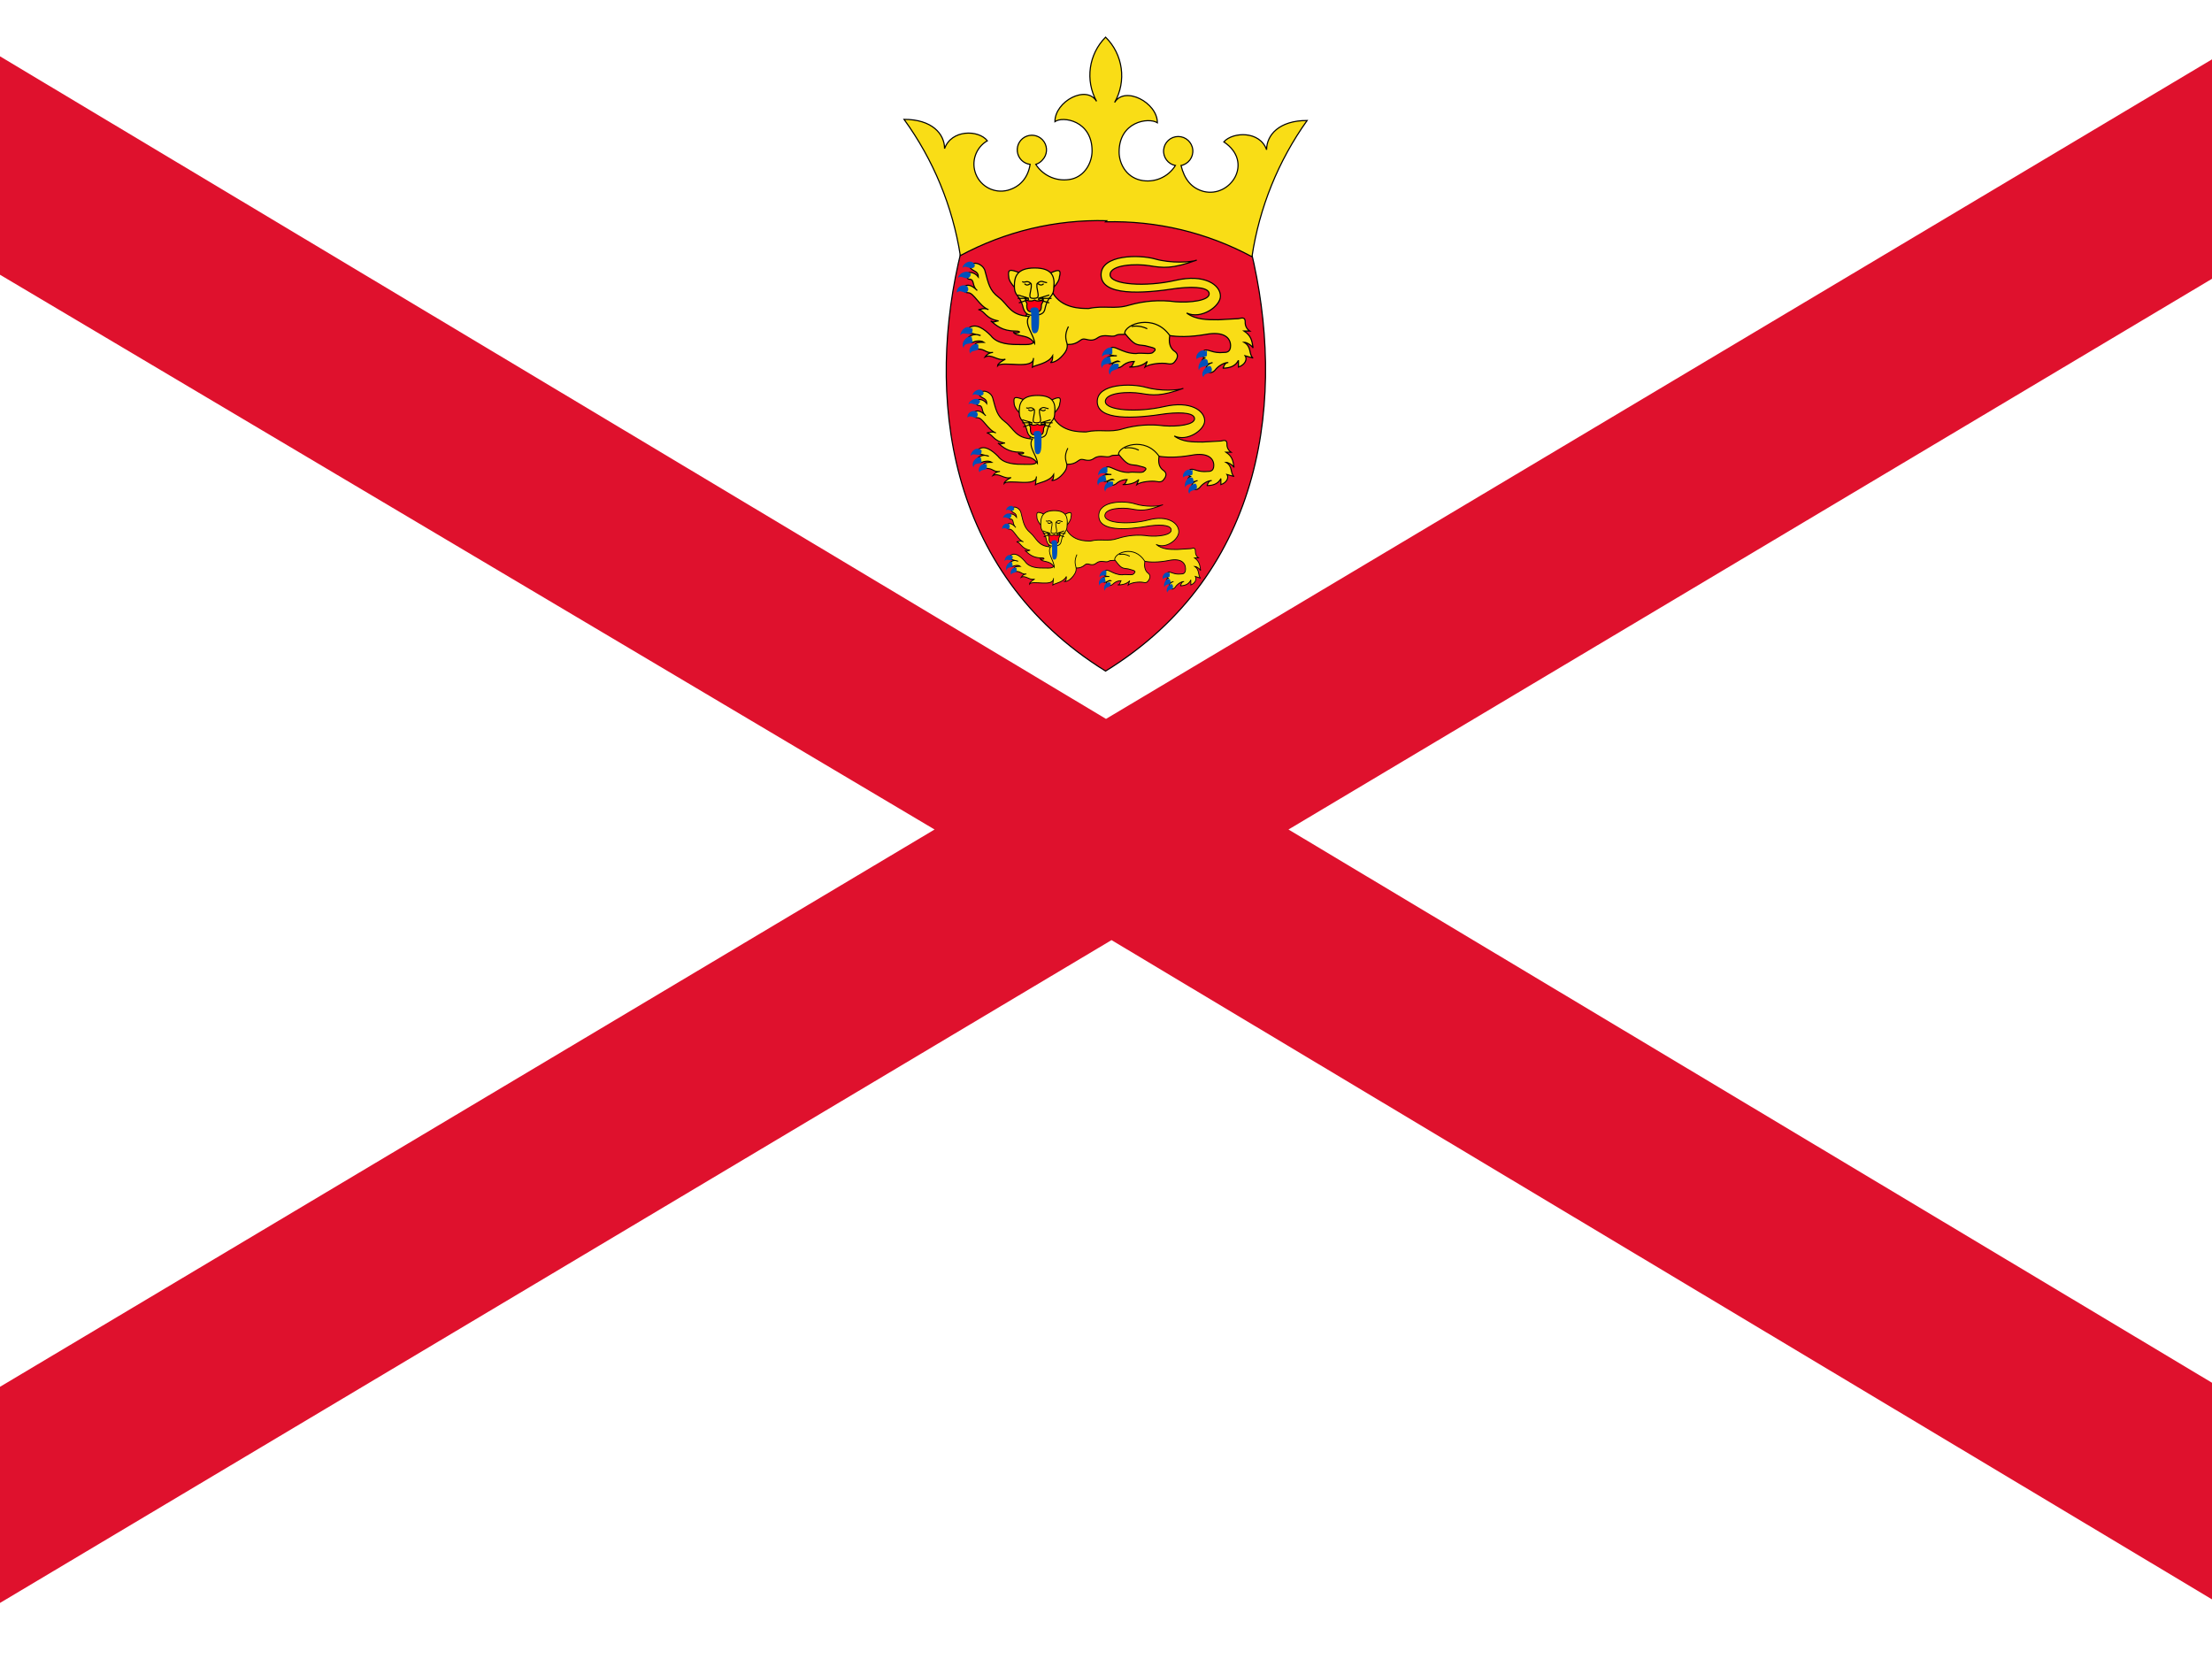
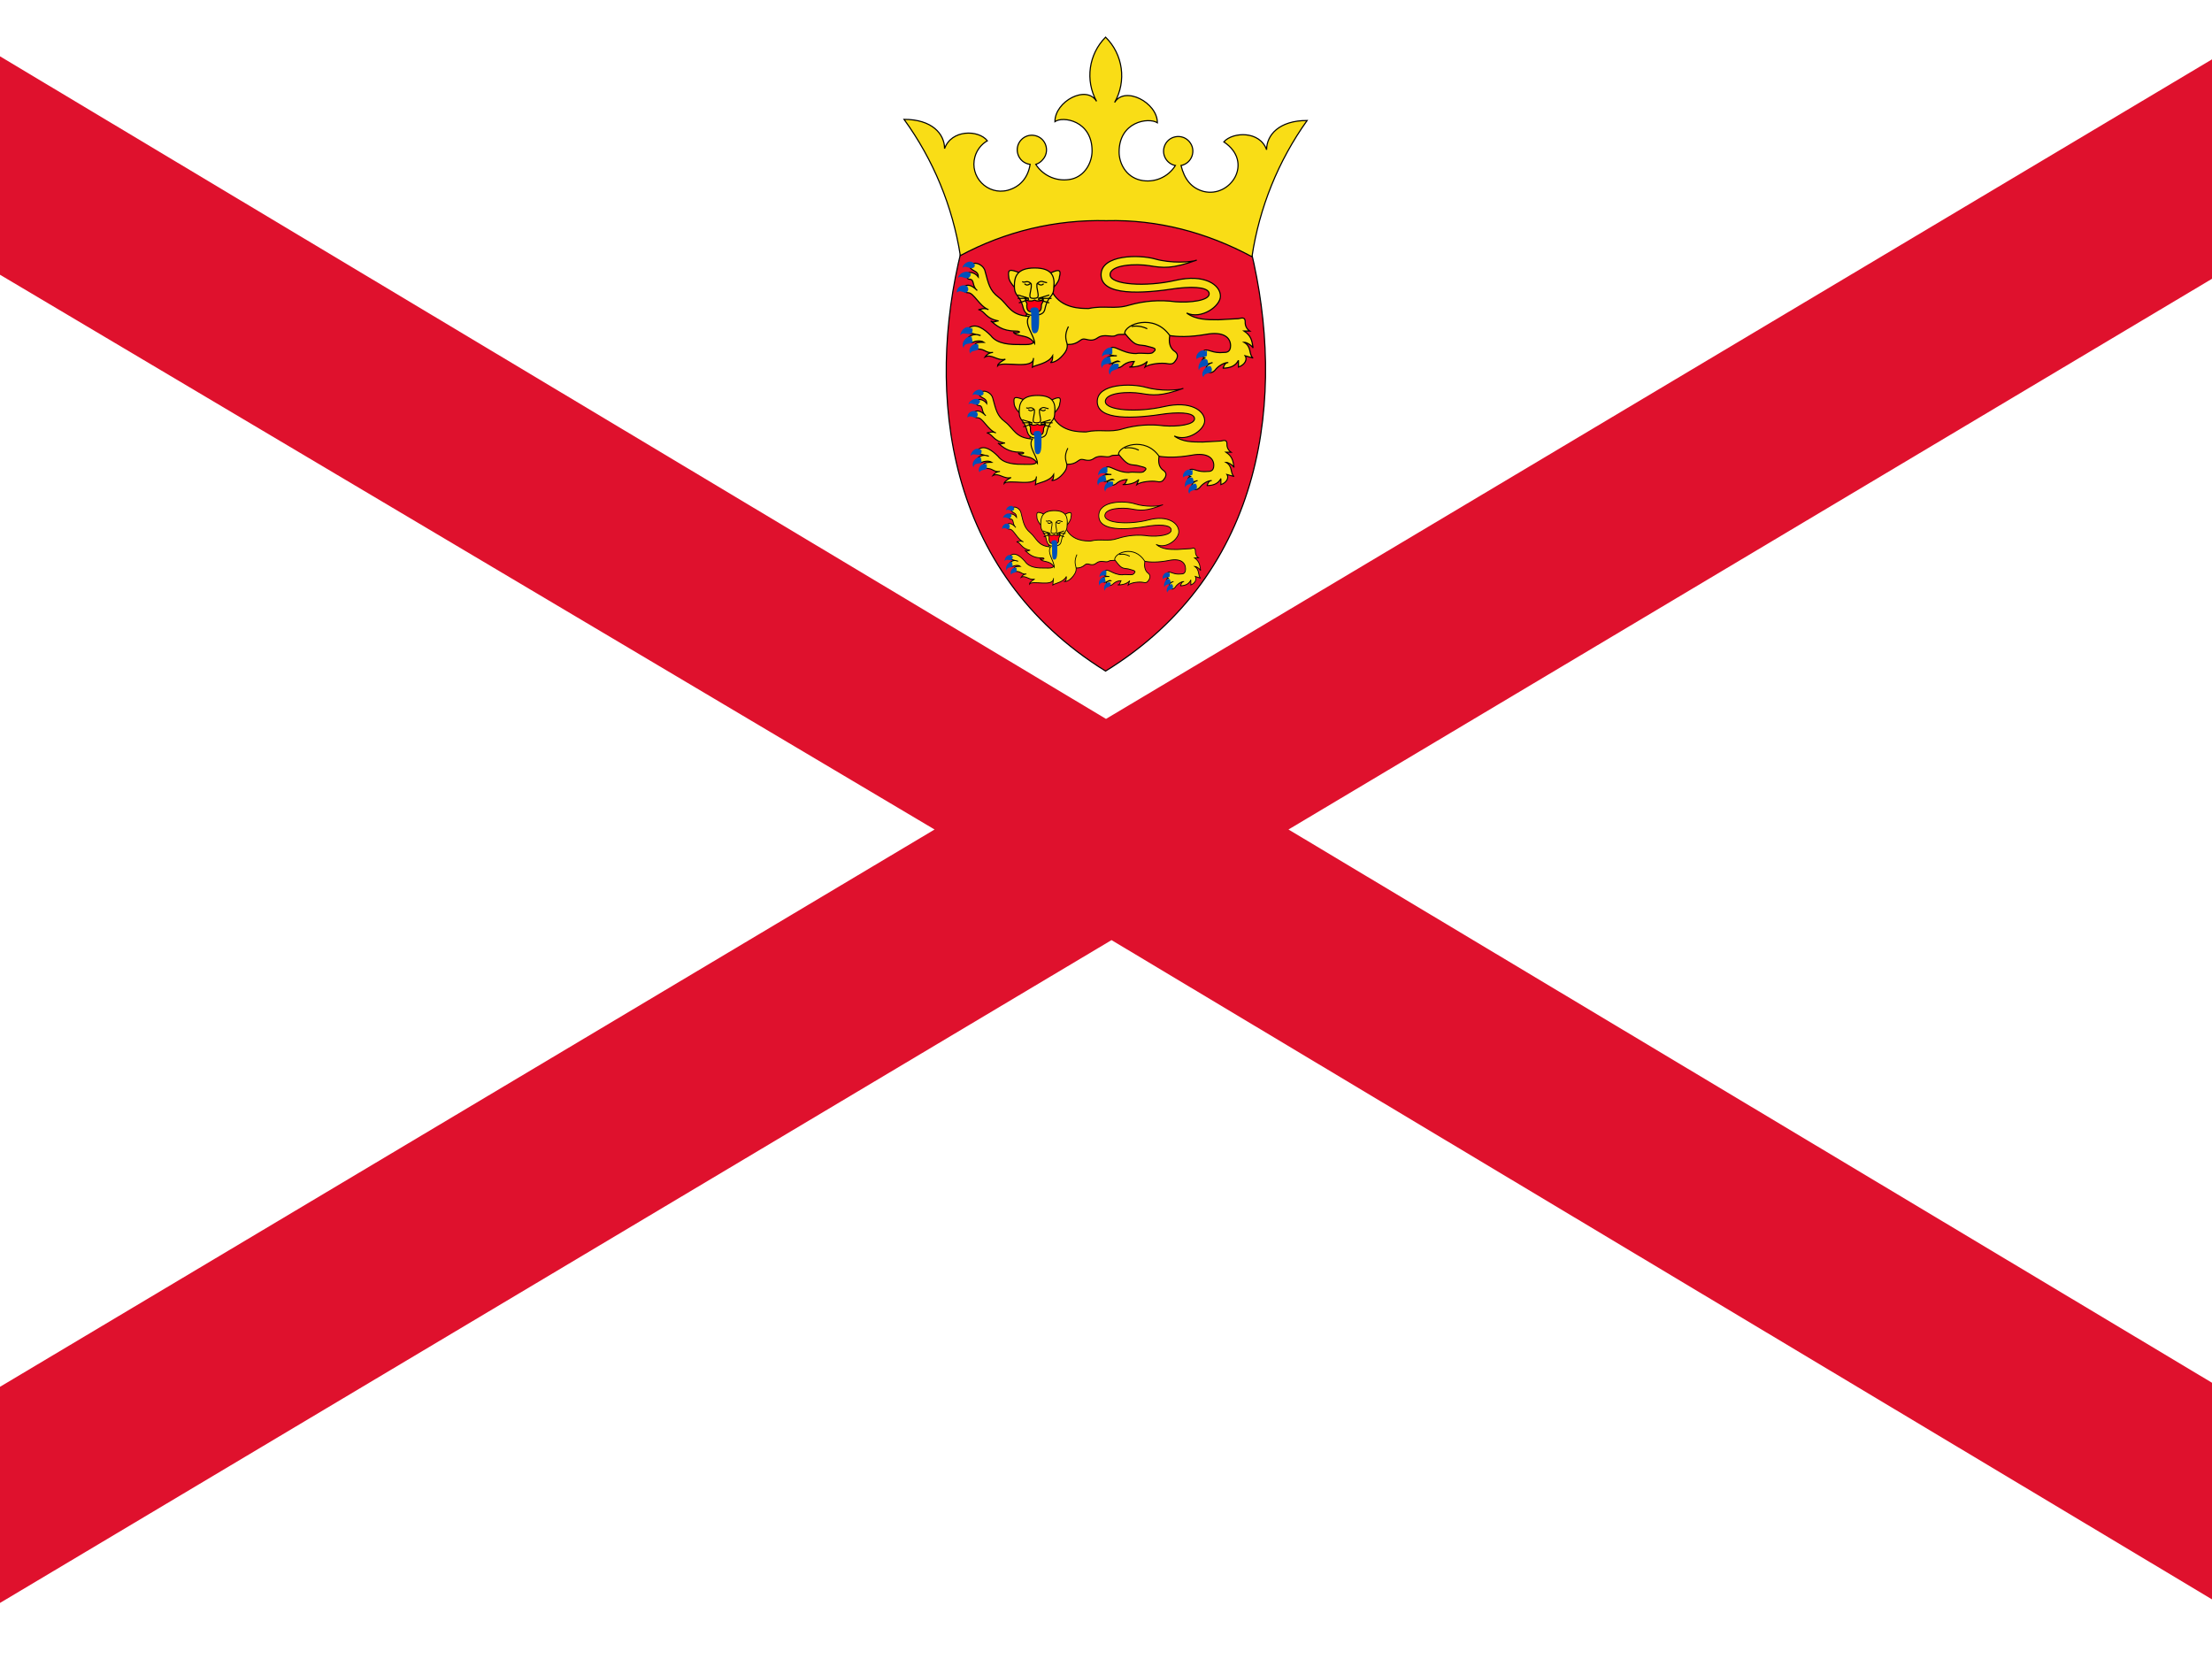
- <svg xmlns="http://www.w3.org/2000/svg" xmlns:xlink="http://www.w3.org/1999/xlink" id="flag-icon-css-je" viewBox="0 0 30 22.5">
+ <svg xmlns="http://www.w3.org/2000/svg" id="flag-icon-css-je" viewBox="0 0 640 480">
  <defs>
    <clipPath id="je-a">
      <path fill-opacity=".7" d="M-5.3-6h40v30h-40z" />
    </clipPath>
  </defs>
-   <g clip-path="url(#je-a)" transform="matrix(.75 0 0 .75 3.975 4.5)">
-     <path fill="#fff" d="M-10.3-6h50v30h-50z" />
+   <g clip-path="url(#je-a)" transform="matrix(16, 0, 0, 16, 84.8, 96)">
+     <path fill="#fff" d="M -5.3 -6 L 34.7 -6 L 34.7 24 L -5.3 24 Z" />
    <path fill="#df112d" fill-rule="evenodd" d="M-10.3-6v2L11.6 9l-21.8 13v2H-7l21.8-13 21.7 13h3.2v-2L18 9 39.8-4v-2h-3.3L14.7 7-7-6h-3.2z" />
    <g transform="translate(-9.7 -6) scale(.20361)">
      <path fill="#e8112d" stroke="#000" stroke-width=".1" d="M132.7 22.2c3.1 12.8 1.4 28.6-12.9 37.4-14.2-8.8-16-24.6-12.8-37.4 3.4-3 18.6-4.9 25.7 0z" />
-       <path fill="#f9dd16" stroke="#000" stroke-width=".1" d="M119.8 19.7a26 26 0 0113 3.1 28 28 0 014.9-12.1c-2.5 0-3.6 1.3-3.6 2.6-.6-1.7-3-1.6-3.8-.7 2.7 1.8.6 5-1.8 4.4-1.1-.3-1.7-1.1-2-2.3a1.3 1.3 0 10-.5 0 2.9 2.9 0 01-3.1 1.3c-1.3-.3-1.9-1.5-1.9-2.5 0-2.7 2.6-3.1 3.4-2.6 0-1.8-2.9-3.3-3.8-1.8a4.8 4.8 0 00-.8-5.8A4.8 4.8 0 00119 9c-.9-1.5-3.7 0-3.7 1.8.7-.5 3.3-.1 3.3 2.6 0 1-.6 2.2-1.8 2.5a3 3 0 01-3.2-1.3 1.3 1.3 0 00.6-.4 1.3 1.3 0 10-1.1.4c-.2 1.2-.9 2-2 2.3a2.4 2.4 0 01-1.8-4.4c-.8-1-3.2-1-3.8.7 0-1.3-1.1-2.6-3.6-2.6a28 28 0 015 12.1 26 26 0 0113-3.1z" />
+       <path fill="#f9dd16" stroke="#000" stroke-width=".1" d="M 119.896 19.599 C 124.425 19.482 128.811 20.652 132.8 22.8 C 133.457 18.437 135.136 14.291 137.7 10.7 C 135.2 10.7 134.1 12 134.1 13.3 C 133.5 11.6 131.1 11.7 130.3 12.6 C 133 14.4 130.9 17.6 128.5 17 C 127.4 16.7 126.8 15.9 126.5 14.7 C 127.482 14.508 127.888 13.324 127.23 12.57 C 126.572 11.816 125.345 12.056 125.02 13.003 C 124.765 13.749 125.226 14.548 126 14.7 C 125.349 15.749 124.105 16.271 122.9 16 C 121.6 15.7 121 14.5 121 13.5 C 121 10.8 123.6 10.4 124.4 10.9 C 124.4 9.1 121.5 7.6 120.6 9.1 C 121.68 7.209 121.351 4.828 119.8 3.3 C 118.297 4.812 117.972 7.133 119 9 C 118.1 7.5 115.3 9 115.3 10.8 C 116 10.3 118.6 10.7 118.6 13.4 C 118.6 14.4 118 15.6 116.8 15.9 C 115.566 16.186 114.285 15.665 113.6 14.6 C 113.834 14.526 114.042 14.387 114.2 14.2 C 114.886 13.471 114.526 12.273 113.552 12.044 C 112.577 11.814 111.72 12.725 112.008 13.683 C 112.157 14.179 112.586 14.539 113.1 14.6 C 112.9 15.8 112.2 16.6 111.1 16.9 C 109.31 17.357 107.697 15.704 108.196 13.925 C 108.365 13.325 108.761 12.814 109.3 12.5 C 108.5 11.5 106.1 11.5 105.5 13.2 C 105.5 11.9 104.4 10.6 101.9 10.6 C 104.499 14.182 106.213 18.328 106.9 22.7 C 110.889 20.552 115.371 19.483 119.9 19.6 L 119.896 19.599 Z" />
      <g id="b" stroke="#000">
        <g fill="#f9dd16" stroke-width=".1">
          <path d="M130.7 32.2c-.4 0-.4.5-.5.5.8 0 1.2-.3 1.4-.7v.6c.6-.2.8-.7.6-1l.7.2c-.4-.3-.1-1-.8-1.4.2 0 .6.2.8.5-.1-.7-.2-1.1-.8-1.5h.5a.9.9 0 01-.4-.8c0-.4-.2-.4-.6-.3l-1.8.1c-1 0-2 0-2.8-.6 1.3.6 3-.6 3-1.5 0-1-1.4-2-4-1.4-2.6.6-5.8.4-5.8-.5s2.3-1 3.5-.8c1.2.2 2 .3 4.2-.5-.5.2-2.3.3-3.7-.1s-4.8-.4-4.8 1.4c0 1.9 3.6 1.7 6.8 1.2 1.8-.2 2.8 0 2.8.5 0 .6-1.7.8-3 .7a10 10 0 00-4.1.3c-1.3.4-2.2 0-3.6.3-.7 0-2.4 0-3.2-1.4-.5.4-2 1.1-2.3 1.9-.3.6 0 1.3.4 2 .6.8-.3.7-1 .7-.8 0-2 0-2.6-.8-.6-.6-1.3-1.1-1.9-.7-.3.3 0 .6.2.5l.8.2a1 1 0 00-1 .1c-.3.2 0 .6.3.5.2-.1.7-.2 1 0-.3 0-.7 0-.8.2s0 .4.3.4c.6 0 .7.4 1.3.3a.9.9 0 00-.7.4c.6-.3 1.1.4 1.8.2-.2.1-.7.4-.7.6.4-.5 3.2.4 3.2-.7l-.1.8c.3-.2 1.4-.3 1.8-1 0 .2 0 .5-.2.6.3 0 .8-.2 1.3-.9.2-.3.2-.5.2-.7.5 0 .8-.1 1.2-.4.4-.3.8.3 1.5-.2.6-.4 1.2 0 1.6-.2.3-.2.8 0 1.2-.2s1 .1 1.6-.4c1 .4 2.3 1 5.2.5 1.6-.3 2.2.3 2.2 1 0 .6-.4.6-.6.6-1 .1-1.3-.3-1.7-.2-.2.1-.4.5 0 .7-.3.1-.3.4-.1.5s.5 0 .8-.1c-.4.1-.7.4-.5.7.1.2.4.3.7 0 .3-.4.8-.7 1.2-.7zm-18.6-8c-.8-.3-1-.3-.9.4 0 .3.3.7.5.9 0-.3.1-1 .4-1.2z" />
          <path d="M114.8 24.3c.8-.4 1.1-.4.9.3 0 .3-.3.7-.5.9 0-.3 0-1-.4-1.2z" />
          <path d="M113.5 23.8c1.6 0 1.8.8 1.7 1.7 0 1-.5.6-.8 2-.1.4-.5.5-1 .5-.3 0-.7 0-.9-.6-.3-1.3-.8-1-.8-2 0-.8.2-1.6 1.8-1.6z" />
          <path d="M109.4 27.5c-.4-.2-.7 0-.9 0 .6.1.6.8 1.8 1-.3 0-.4.2-.7 0 .5.4 1 .9 2.2.9.7 0 .2.3-.2.1.4.5 1.3.1 1.9 1 0-.7-1-1.7-.5-2.4-1.7-.1-1.8-1-2.7-1.7-.8-.6-.9-1.2-1.2-2.3-.1-.5-.7-.8-1-.7-.3 0-.5.3-.2.5.2.2.6.2.6.7-.3-.4-.8-.5-1-.3-.1.2 0 .5.2.5.5 0 .2.6.7 1-.5-.5-.9-.6-1.2-.3-.1.2 0 .5.4.5.5 0 1 1.2 1.8 1.5zm13 4.6c-.2 0-.1.5-.5.5.8 0 1.3-.2 1.6-.5l-.2.5c.4-.3 1.5-.4 2-.3s.6-.1.8-.4c.2-.4 0-.6-.3-.8-.3-.3-.4-.7-.3-1.3-1.4-2-4-1-4-.2.9 1.1 1 1 1.8 1.1.7.2 1.2.2.7.6-.2.2-1 0-1.5.1-1.3 0-2-.9-2.3-.4-.3.4 0 .6.6.6-.4 0-1 0-.9.4.2.7.8-.1 1.1.1-.2 0-.6.1-.6.3 0 .2.5.5 1 0a1.6 1.6 0 011-.3z" />
        </g>
        <path fill="none" stroke-width=".1" d="M123.5 29.2c-.4-.2-.9-.3-1.4-.2m-5.6 0c-.4.8-.2 1.2-.1 1.6m-4-5.6c.2.2.4-.2.8.2-.1-.1-.3.3-.6 0m2-.1c-.3 0-.5-.3-.9.1.1-.1.3.3.6 0m-.6 0v.3c.1.7.3 1-.3 1-.5 0-.3-.3-.2-1v-.3" />
        <path fill="#ff0016" stroke-width=".1" d="M113.5 27.7c.4 0 .6 0 .6-.6 0-.2.3-.3.1-.7.2.4-.7.4-.7.2 0 .2-1 .2-.8-.2-.1.4.2.5.1.7 0 .6.2.6.7.6z" />
        <path stroke-width=".1" d="M113 26.5l-1-.3m1 .3h-1m1 .1l-.9.3m1.7-.4l1-.3m-1 .3h1.2m-1.2.1l1 .3" />
        <path fill="#0051ba" stroke-width="0" d="M108.1 23.4c-.3-.4-1 0-1 .4.2-.3.6.1.9 0 .1 0 .3-.2.1-.4zm-.3.9c-.3-.4-1.1 0-1.1.4.2-.3.6.1.9 0 .1 0 .3-.3.2-.4zm-.2 1.2c-.4-.4-1.1 0-1 .5.2-.3.6 0 .8 0 .2-.1.3-.4.1-.5zm.3 3.7c-.4-.4-1 .1-1 .6.2-.4.7 0 1-.2 0 0 .2-.3 0-.5zm0 .7c-.5-.1-1 .6-.7 1 0-.5.6-.3.8-.5l-.1-.5zm.6.7c-.5-.2-1 .4-.7.8 0-.3.6-.2.7-.4v-.5zm11.7 1.1c-.5-.1-1 .5-.7 1 0-.5.6-.3.8-.5l-.1-.5zm.6.6c-.5-.1-.9.6-.6 1 0-.5.6-.4.7-.6.1-.1.1-.4 0-.4zm-.4-1.4c-.4-.2-1 .4-.9.8.2-.4.7-.1.9-.3V31zm8.3 1c-.4-.1-.8.6-.6 1 0-.4.6-.3.8-.5 0-.2 0-.5-.2-.5zm0-.7c-.4-.3-1 .3-.8.7.2-.3.7-.1.9-.3v-.5zm.4 1.3c-.5 0-.9.7-.6 1 0-.4.6-.3.7-.5.1-.2 0-.4-.1-.5zm-15.6-5.2c.3 0 .4.1.4.7 0 1 0 1.6-.4 1.6-.3 0-.3-.5-.3-1.3 0-.4 0-.7-.1-.6 0-.3.1-.4.4-.4z" />
      </g>
-       <use width="30" height="18" transform="matrix(.9 0 0 .9 11.6 13.7)" xlink:href="#b" />
-       <use width="30" height="18" transform="matrix(.67 0 0 .75 39.2 27.5)" xlink:href="#b" />
+       <g stroke="#000" transform="matrix(0.9, 0, 0, 0.9, 11.6, 13.7)">
+         <g fill="#f9dd16" stroke-width=".1">
+           <path d="M130.7 32.2c-.4 0-.4.5-.5.5.8 0 1.2-.3 1.4-.7v.6c.6-.2.8-.7.6-1l.7.2c-.4-.3-.1-1-.8-1.4.2 0 .6.2.8.5-.1-.7-.2-1.1-.8-1.5h.5a.9.9 0 01-.4-.8c0-.4-.2-.4-.6-.3l-1.8.1c-1 0-2 0-2.8-.6 1.3.6 3-.6 3-1.5 0-1-1.4-2-4-1.4-2.6.6-5.8.4-5.8-.5s2.3-1 3.5-.8c1.2.2 2 .3 4.2-.5-.5.2-2.3.3-3.7-.1s-4.8-.4-4.8 1.4c0 1.9 3.6 1.7 6.8 1.2 1.8-.2 2.8 0 2.8.5 0 .6-1.7.8-3 .7a10 10 0 00-4.1.3c-1.3.4-2.2 0-3.6.3-.7 0-2.4 0-3.2-1.4-.5.4-2 1.1-2.3 1.9-.3.6 0 1.3.4 2 .6.8-.3.7-1 .7-.8 0-2 0-2.6-.8-.6-.6-1.3-1.1-1.9-.7-.3.3 0 .6.2.5l.8.2a1 1 0 00-1 .1c-.3.2 0 .6.3.5.2-.1.7-.2 1 0-.3 0-.7 0-.8.2s0 .4.3.4c.6 0 .7.4 1.3.3a.9.9 0 00-.7.4c.6-.3 1.1.4 1.8.2-.2.1-.7.4-.7.6.4-.5 3.2.4 3.2-.7l-.1.8c.3-.2 1.4-.3 1.8-1 0 .2 0 .5-.2.6.3 0 .8-.2 1.3-.9.2-.3.2-.5.2-.7.5 0 .8-.1 1.2-.4.4-.3.8.3 1.5-.2.6-.4 1.2 0 1.6-.2.3-.2.8 0 1.2-.2s1 .1 1.6-.4c1 .4 2.3 1 5.2.5 1.6-.3 2.2.3 2.2 1 0 .6-.4.6-.6.6-1 .1-1.3-.3-1.7-.2-.2.1-.4.5 0 .7-.3.1-.3.4-.1.5s.5 0 .8-.1c-.4.1-.7.4-.5.7.1.2.4.3.7 0 .3-.4.8-.7 1.2-.7zm-18.6-8c-.8-.3-1-.3-.9.4 0 .3.3.7.5.9 0-.3.1-1 .4-1.2z" />
+           <path d="M114.8 24.3c.8-.4 1.1-.4.9.3 0 .3-.3.7-.5.9 0-.3 0-1-.4-1.2z" />
+           <path d="M113.5 23.8c1.6 0 1.8.8 1.7 1.7 0 1-.5.6-.8 2-.1.4-.5.5-1 .5-.3 0-.7 0-.9-.6-.3-1.3-.8-1-.8-2 0-.8.2-1.6 1.8-1.6z" />
+           <path d="M109.4 27.5c-.4-.2-.7 0-.9 0 .6.1.6.8 1.8 1-.3 0-.4.2-.7 0 .5.4 1 .9 2.2.9.7 0 .2.3-.2.1.4.5 1.3.1 1.9 1 0-.7-1-1.7-.5-2.4-1.7-.1-1.8-1-2.7-1.7-.8-.6-.9-1.2-1.2-2.3-.1-.5-.7-.8-1-.7-.3 0-.5.3-.2.5.2.2.6.2.6.7-.3-.4-.8-.5-1-.3-.1.2 0 .5.2.5.5 0 .2.6.7 1-.5-.5-.9-.6-1.2-.3-.1.2 0 .5.4.5.5 0 1 1.2 1.8 1.5zm13 4.6c-.2 0-.1.5-.5.5.8 0 1.3-.2 1.6-.5l-.2.5c.4-.3 1.5-.4 2-.3s.6-.1.8-.4c.2-.4 0-.6-.3-.8-.3-.3-.4-.7-.3-1.3-1.4-2-4-1-4-.2.9 1.1 1 1 1.8 1.1.7.2 1.2.2.7.6-.2.2-1 0-1.5.1-1.3 0-2-.9-2.3-.4-.3.4 0 .6.6.6-.4 0-1 0-.9.4.2.7.8-.1 1.1.1-.2 0-.6.1-.6.3 0 .2.5.5 1 0a1.6 1.6 0 011-.3z" />
+         </g>
+         <path fill="none" stroke-width=".1" d="M123.5 29.2c-.4-.2-.9-.3-1.4-.2m-5.6 0c-.4.8-.2 1.2-.1 1.6m-4-5.6c.2.2.4-.2.8.2-.1-.1-.3.3-.6 0m2-.1c-.3 0-.5-.3-.9.1.1-.1.3.3.6 0m-.6 0v.3c.1.7.3 1-.3 1-.5 0-.3-.3-.2-1v-.3" />
+         <path fill="#ff0016" stroke-width=".1" d="M113.5 27.7c.4 0 .6 0 .6-.6 0-.2.3-.3.1-.7.2.4-.7.4-.7.2 0 .2-1 .2-.8-.2-.1.4.2.5.1.7 0 .6.2.6.7.6z" />
+         <path stroke-width=".1" d="M113 26.5l-1-.3m1 .3h-1m1 .1l-.9.3m1.7-.4l1-.3m-1 .3h1.2m-1.2.1l1 .3" />
+         <path fill="#0051ba" stroke-width="0" d="M108.1 23.4c-.3-.4-1 0-1 .4.2-.3.6.1.9 0 .1 0 .3-.2.1-.4zm-.3.9c-.3-.4-1.1 0-1.1.4.2-.3.6.1.9 0 .1 0 .3-.3.2-.4zm-.2 1.2c-.4-.4-1.1 0-1 .5.2-.3.6 0 .8 0 .2-.1.3-.4.1-.5zm.3 3.7c-.4-.4-1 .1-1 .6.2-.4.7 0 1-.2 0 0 .2-.3 0-.5zm0 .7c-.5-.1-1 .6-.7 1 0-.5.6-.3.8-.5l-.1-.5zm.6.7c-.5-.2-1 .4-.7.8 0-.3.6-.2.7-.4v-.5zm11.7 1.1c-.5-.1-1 .5-.7 1 0-.5.6-.3.8-.5l-.1-.5zm.6.6c-.5-.1-.9.6-.6 1 0-.5.6-.4.7-.6.1-.1.1-.4 0-.4zm-.4-1.4c-.4-.2-1 .4-.9.8.2-.4.7-.1.9-.3V31zm8.3 1c-.4-.1-.8.6-.6 1 0-.4.6-.3.8-.5 0-.2 0-.5-.2-.5zm0-.7c-.4-.3-1 .3-.8.7.2-.3.7-.1.9-.3v-.5zm.4 1.3c-.5 0-.9.7-.6 1 0-.4.6-.3.7-.5.1-.2 0-.4-.1-.5zm-15.6-5.2c.3 0 .4.1.4.7 0 1 0 1.6-.4 1.6-.3 0-.3-.5-.3-1.3 0-.4 0-.7-.1-.6 0-.3.1-.4.4-.4z" />
+       </g>
+       <g stroke="#000" transform="matrix(0.67, 0, 0, 0.75, 39.2, 27.5)">
+         <g fill="#f9dd16" stroke-width=".1">
+           <path d="M130.7 32.2c-.4 0-.4.5-.5.5.8 0 1.2-.3 1.4-.7v.6c.6-.2.8-.7.6-1l.7.2c-.4-.3-.1-1-.8-1.4.2 0 .6.2.8.5-.1-.7-.2-1.1-.8-1.5h.5a.9.9 0 01-.4-.8c0-.4-.2-.4-.6-.3l-1.8.1c-1 0-2 0-2.8-.6 1.3.6 3-.6 3-1.5 0-1-1.4-2-4-1.4-2.6.6-5.8.4-5.8-.5s2.3-1 3.5-.8c1.2.2 2 .3 4.2-.5-.5.2-2.3.3-3.7-.1s-4.8-.4-4.8 1.4c0 1.9 3.6 1.7 6.8 1.2 1.8-.2 2.8 0 2.8.5 0 .6-1.7.8-3 .7a10 10 0 00-4.1.3c-1.3.4-2.2 0-3.6.3-.7 0-2.4 0-3.2-1.4-.5.4-2 1.1-2.3 1.9-.3.6 0 1.3.4 2 .6.8-.3.7-1 .7-.8 0-2 0-2.6-.8-.6-.6-1.3-1.1-1.9-.7-.3.3 0 .6.2.5l.8.2a1 1 0 00-1 .1c-.3.2 0 .6.3.5.2-.1.7-.2 1 0-.3 0-.7 0-.8.2s0 .4.3.4c.6 0 .7.4 1.3.3a.9.9 0 00-.7.4c.6-.3 1.1.4 1.8.2-.2.1-.7.4-.7.6.4-.5 3.2.4 3.2-.7l-.1.8c.3-.2 1.4-.3 1.8-1 0 .2 0 .5-.2.6.3 0 .8-.2 1.3-.9.2-.3.2-.5.2-.7.5 0 .8-.1 1.2-.4.4-.3.8.3 1.5-.2.6-.4 1.2 0 1.6-.2.3-.2.8 0 1.2-.2s1 .1 1.6-.4c1 .4 2.3 1 5.2.5 1.6-.3 2.2.3 2.2 1 0 .6-.4.6-.6.6-1 .1-1.3-.3-1.7-.2-.2.1-.4.5 0 .7-.3.1-.3.4-.1.5s.5 0 .8-.1c-.4.1-.7.4-.5.7.1.2.4.3.7 0 .3-.4.8-.7 1.2-.7zm-18.6-8c-.8-.3-1-.3-.9.4 0 .3.3.7.5.9 0-.3.1-1 .4-1.2z" />
+           <path d="M114.8 24.3c.8-.4 1.1-.4.9.3 0 .3-.3.7-.5.9 0-.3 0-1-.4-1.2z" />
+           <path d="M113.5 23.8c1.6 0 1.8.8 1.7 1.7 0 1-.5.6-.8 2-.1.4-.5.5-1 .5-.3 0-.7 0-.9-.6-.3-1.3-.8-1-.8-2 0-.8.2-1.6 1.8-1.6z" />
+           <path d="M109.4 27.5c-.4-.2-.7 0-.9 0 .6.1.6.8 1.8 1-.3 0-.4.2-.7 0 .5.4 1 .9 2.2.9.7 0 .2.3-.2.1.4.5 1.3.1 1.9 1 0-.7-1-1.7-.5-2.4-1.7-.1-1.8-1-2.7-1.7-.8-.6-.9-1.2-1.2-2.3-.1-.5-.7-.8-1-.7-.3 0-.5.3-.2.5.2.2.6.2.6.7-.3-.4-.8-.5-1-.3-.1.2 0 .5.2.5.5 0 .2.6.7 1-.5-.5-.9-.6-1.2-.3-.1.2 0 .5.4.5.5 0 1 1.2 1.8 1.5zm13 4.6c-.2 0-.1.5-.5.5.8 0 1.3-.2 1.6-.5l-.2.5c.4-.3 1.5-.4 2-.3s.6-.1.8-.4c.2-.4 0-.6-.3-.8-.3-.3-.4-.7-.3-1.3-1.4-2-4-1-4-.2.9 1.1 1 1 1.8 1.1.7.2 1.2.2.7.6-.2.2-1 0-1.5.1-1.3 0-2-.9-2.3-.4-.3.4 0 .6.6.6-.4 0-1 0-.9.4.2.7.8-.1 1.1.1-.2 0-.6.1-.6.3 0 .2.5.5 1 0a1.6 1.6 0 011-.3z" />
+         </g>
+         <path fill="none" stroke-width=".1" d="M123.5 29.2c-.4-.2-.9-.3-1.4-.2m-5.6 0c-.4.8-.2 1.2-.1 1.6m-4-5.6c.2.2.4-.2.8.2-.1-.1-.3.3-.6 0m2-.1c-.3 0-.5-.3-.9.1.1-.1.3.3.6 0m-.6 0v.3c.1.7.3 1-.3 1-.5 0-.3-.3-.2-1v-.3" />
+         <path fill="#ff0016" stroke-width=".1" d="M113.5 27.7c.4 0 .6 0 .6-.6 0-.2.3-.3.1-.7.2.4-.7.4-.7.2 0 .2-1 .2-.8-.2-.1.4.2.5.1.7 0 .6.2.6.7.6z" />
+         <path stroke-width=".1" d="M113 26.5l-1-.3m1 .3h-1m1 .1l-.9.3m1.7-.4l1-.3m-1 .3h1.2m-1.2.1l1 .3" />
+         <path fill="#0051ba" stroke-width="0" d="M108.1 23.4c-.3-.4-1 0-1 .4.2-.3.6.1.9 0 .1 0 .3-.2.1-.4zm-.3.9c-.3-.4-1.1 0-1.1.4.2-.3.6.1.9 0 .1 0 .3-.3.2-.4zm-.2 1.2c-.4-.4-1.1 0-1 .5.2-.3.6 0 .8 0 .2-.1.3-.4.1-.5zm.3 3.7c-.4-.4-1 .1-1 .6.2-.4.7 0 1-.2 0 0 .2-.3 0-.5zm0 .7c-.5-.1-1 .6-.7 1 0-.5.6-.3.8-.5l-.1-.5zm.6.7c-.5-.2-1 .4-.7.8 0-.3.6-.2.7-.4v-.5zm11.7 1.1c-.5-.1-1 .5-.7 1 0-.5.6-.3.8-.5l-.1-.5zm.6.6c-.5-.1-.9.6-.6 1 0-.5.6-.4.7-.6.1-.1.1-.4 0-.4zm-.4-1.4c-.4-.2-1 .4-.9.8.2-.4.7-.1.9-.3V31zm8.3 1c-.4-.1-.8.6-.6 1 0-.4.6-.3.8-.5 0-.2 0-.5-.2-.5zm0-.7c-.4-.3-1 .3-.8.7.2-.3.7-.1.9-.3v-.5zm.4 1.3c-.5 0-.9.7-.6 1 0-.4.6-.3.7-.5.1-.2 0-.4-.1-.5zm-15.6-5.2c.3 0 .4.1.4.7 0 1 0 1.6-.4 1.6-.3 0-.3-.5-.3-1.3 0-.4 0-.7-.1-.6 0-.3.1-.4.4-.4z" />
+       </g>
    </g>
  </g>
</svg>
